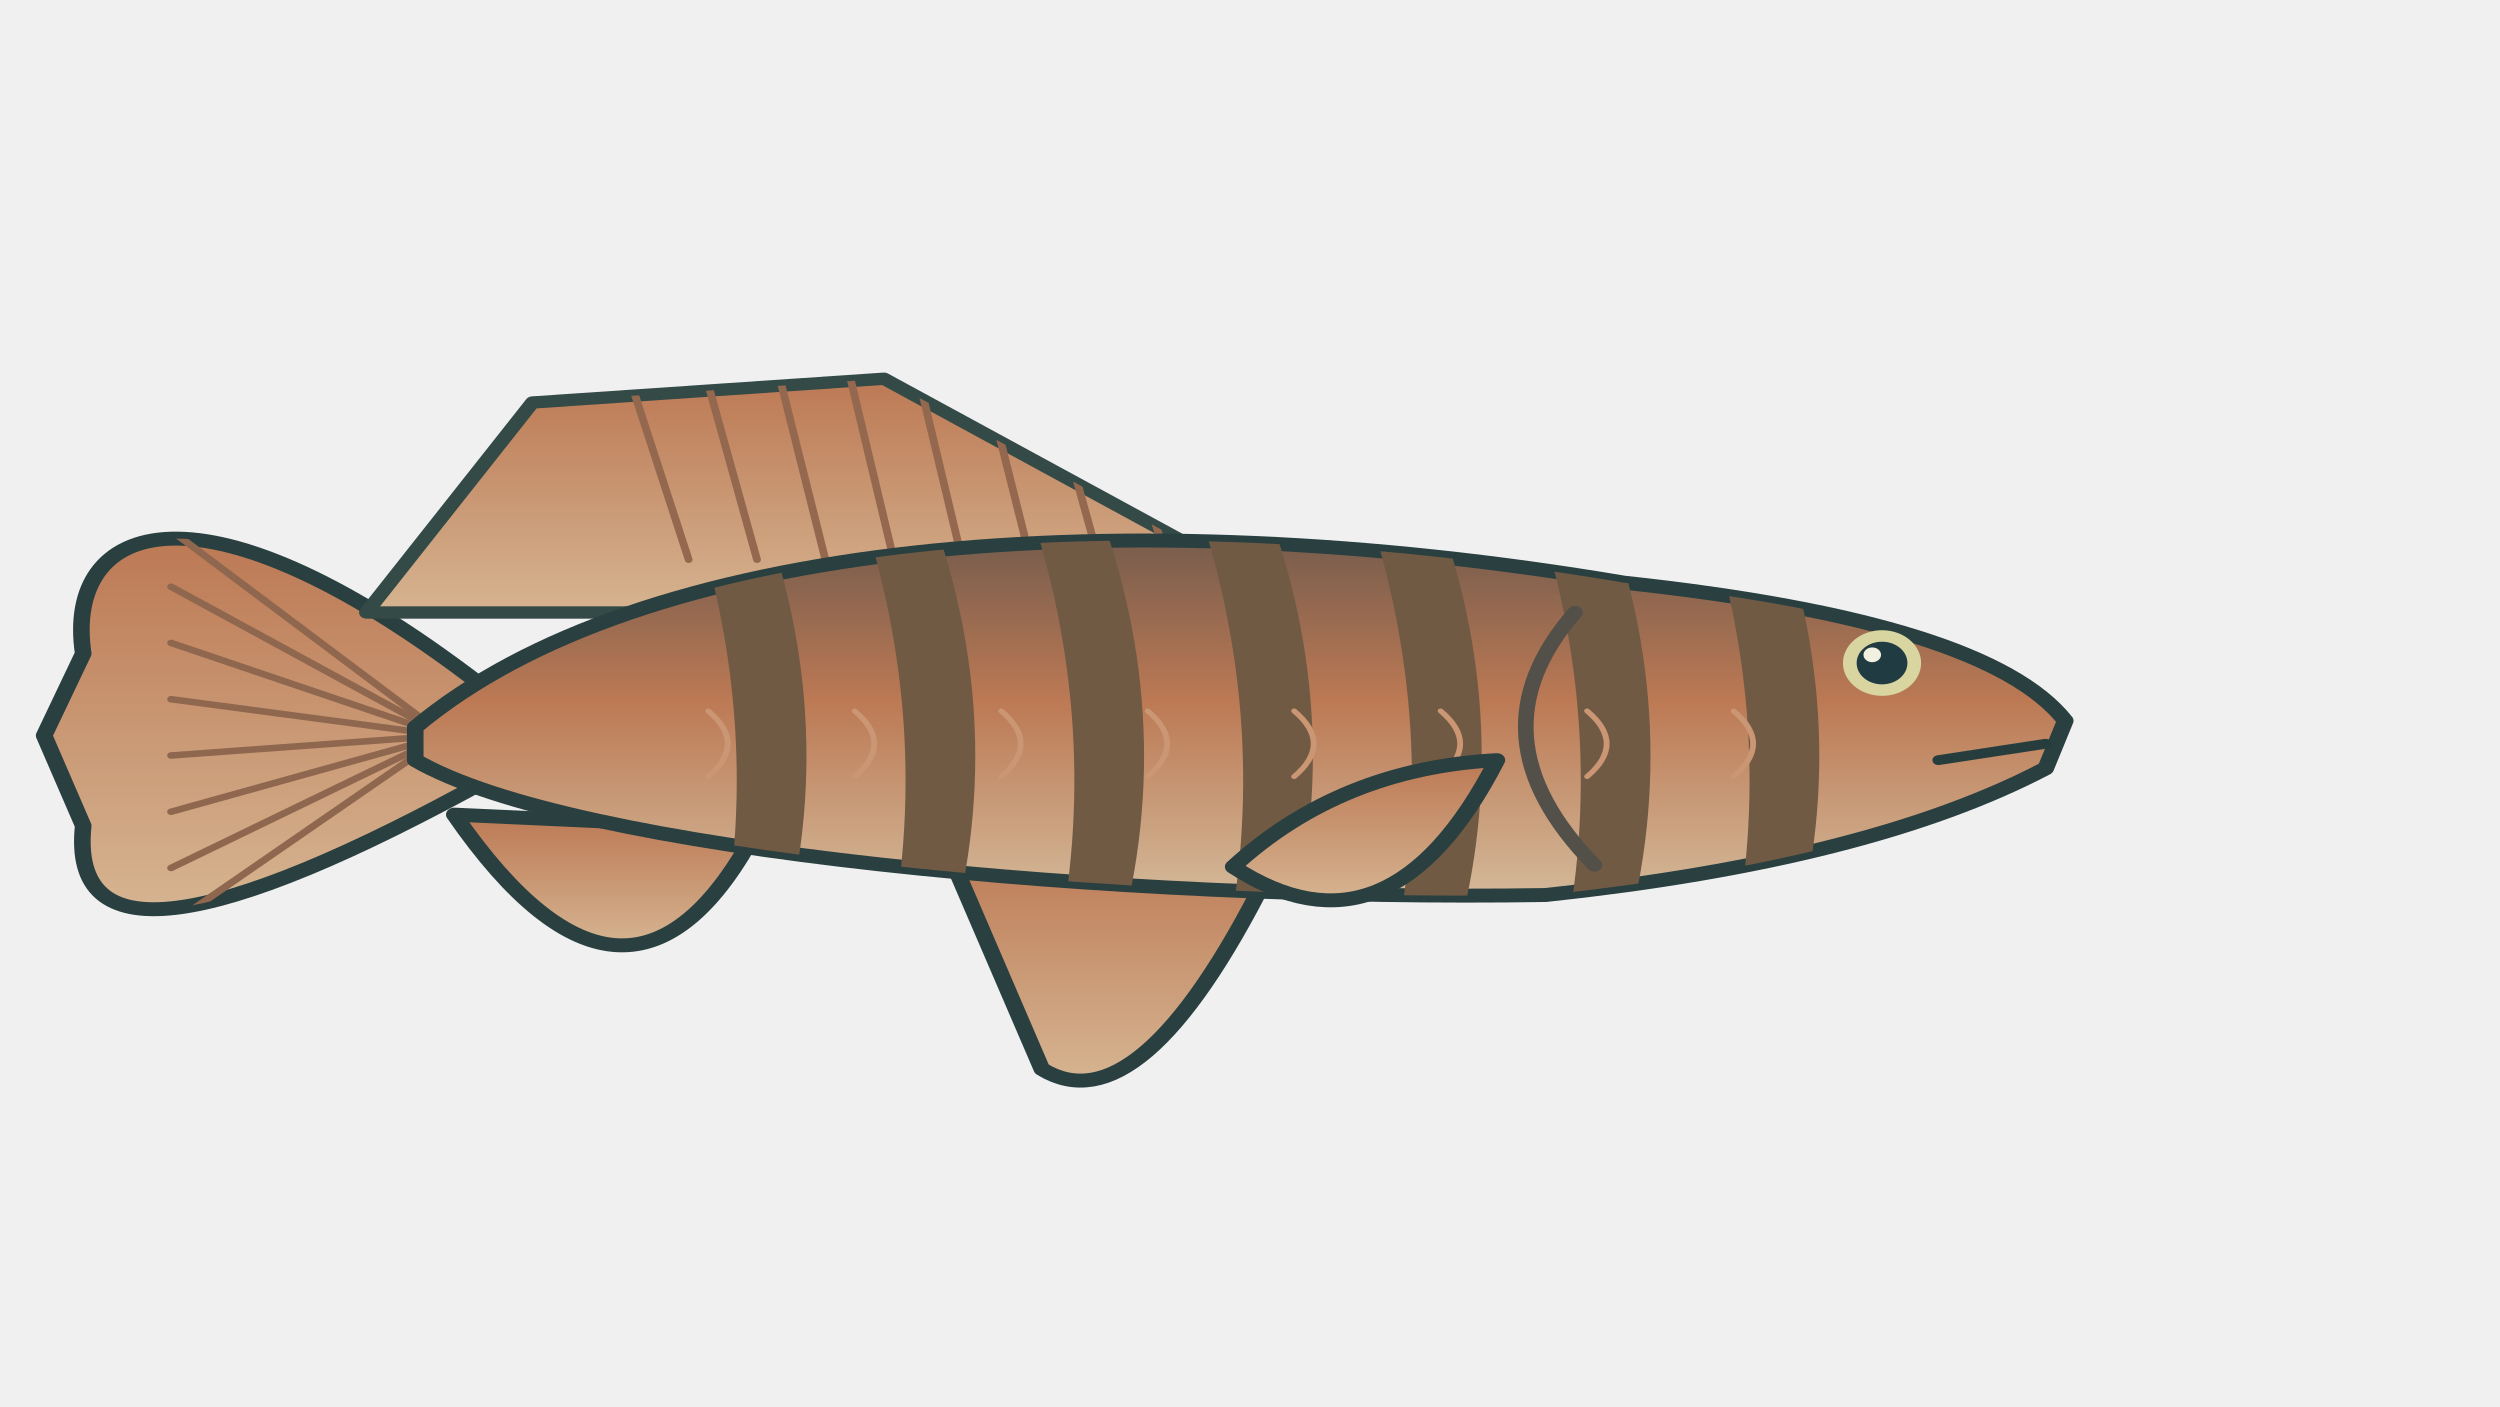
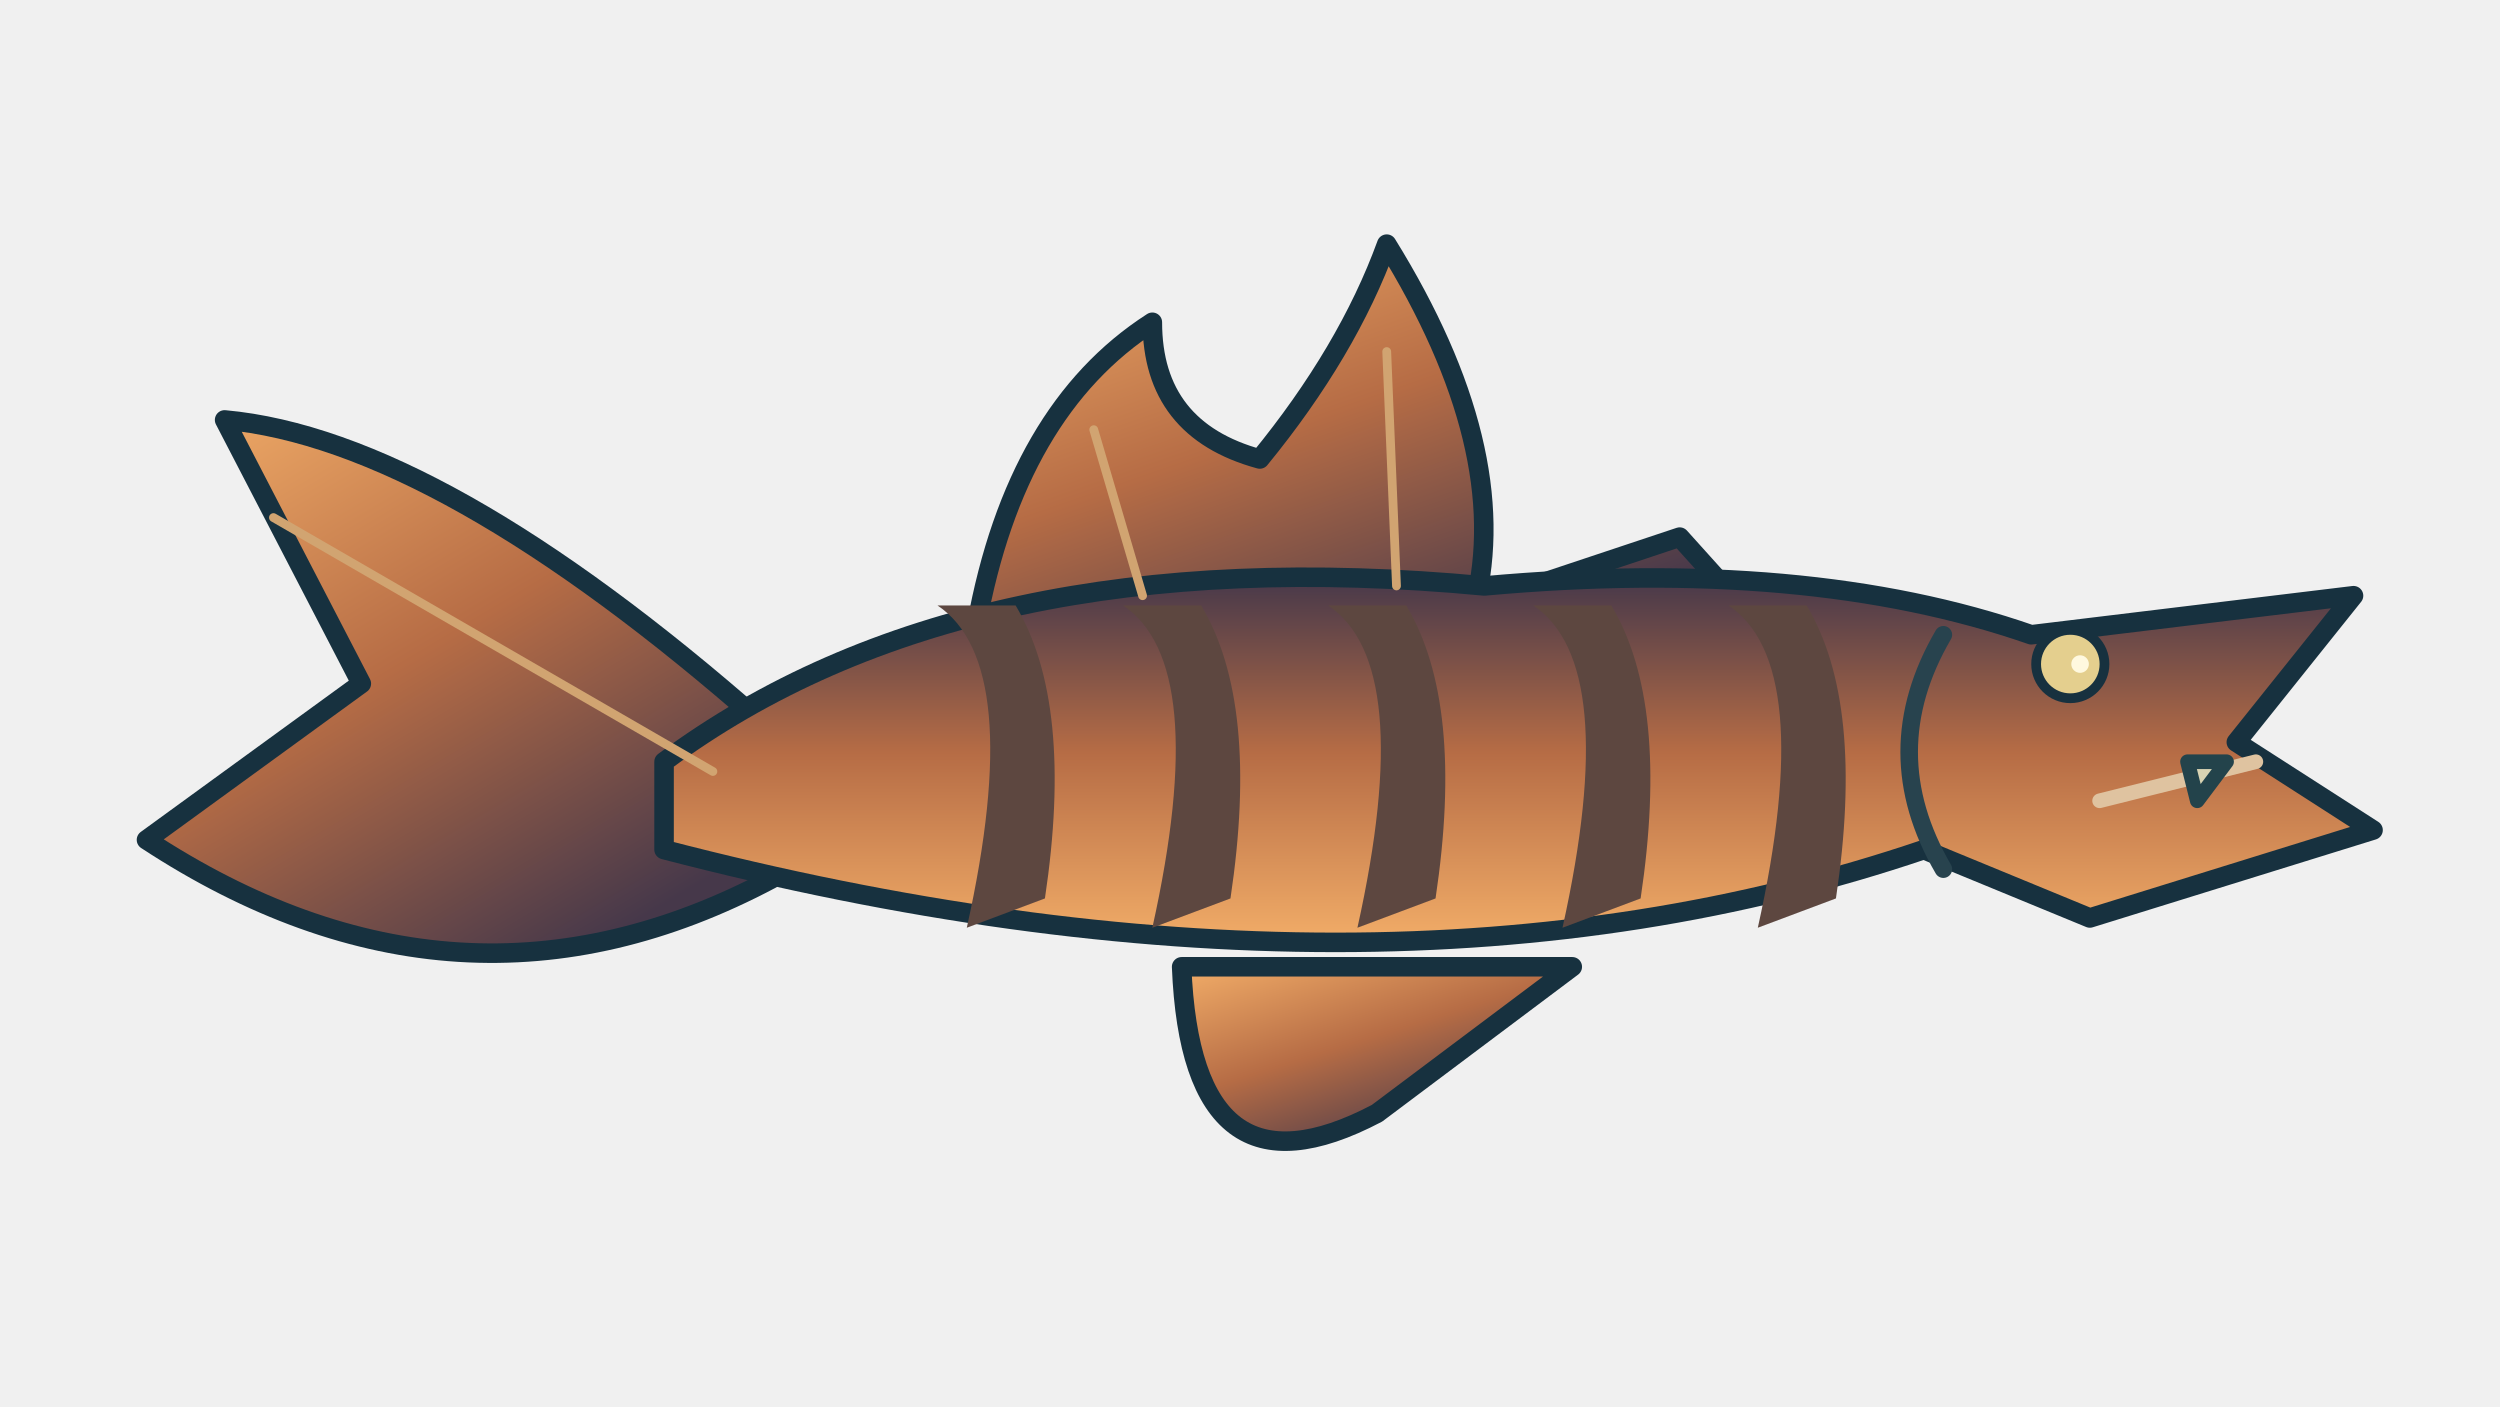
<svg xmlns="http://www.w3.org/2000/svg" width="256" height="144" viewBox="0 0 256 144">
  <defs>
-     <linearGradient id="body" x2="0" y2="1">
-       <stop stop-color="#785d4d" />
-       <stop offset=".45" stop-color="#bc7954" />
-       <stop offset="1" stop-color="#d3b898" />
+     <linearGradient id="body" x1="0" y1="0" x2="0" y2="1">
+       <stop stop-color="#46384a" />
+       <stop offset=".48" stop-color="#b66c45" />
+       <stop offset="1" stop-color="#f2ad68" />
    </linearGradient>
-     <linearGradient id="fin" x2="0" y2="1">
-       <stop stop-color="#bc7954" />
-       <stop offset="1" stop-color="#d6b491" />
+     <linearGradient id="fin" x1="0" y1="0" x2=".7" y2="1">
+       <stop stop-color="#f2ad68" />
+       <stop offset=".5" stop-color="#b66c45" />
+       <stop offset="1" stop-color="#46384a" />
    </linearGradient>
-     <clipPath id="bodyclip">
-       <path d="M 42.52 72 C 65.52 49.04 114.68 44.00 166.28 54.36 Q 203.48 59.12 211.48 71.20 L 209.48 77.00 Q 191.48 88.24 158.28 92.44 C 114.68 93.28 58.52 87.12 42.52 76 Z" />
-     </clipPath>
  </defs>
-   <g transform="translate(0 14) scale(1 .84)">
-     <defs>
-       <clipPath id="tailclip">
-         <path d="M 50.52 68 C 20.52 40 6.52 47 8.52 63 L 4.52 73 L 8.52 84 Q 6.52 107 50.52 78 Z" fill="#fff" stroke="none" stroke-width="0" stroke-linejoin="round" stroke-linecap="round" />
-       </clipPath>
-     </defs>
-     <path d="M 50.52 68 C 20.52 40 6.52 47 8.52 63 L 4.52 73 L 8.52 84 Q 6.52 107 50.52 78 Z" fill="url(#fin)" stroke="#293f40" stroke-width="1.7" stroke-linejoin="round" stroke-linecap="round" />
-     <defs>
-       <clipPath id="dorsalclip">
-         <path d="M37.52 58.00 L54.52 32.40 L90.52 29.50 L134.52 58.00Z" fill="#fff" stroke="none" stroke-width="0" stroke-linejoin="round" stroke-linecap="round" />
-       </clipPath>
-     </defs>
-     <path d="M37.52 58.00 L54.52 32.40 L90.52 29.50 L134.52 58.00Z" fill="url(#fin)" stroke="#334a47" stroke-width="1.5" stroke-linejoin="round" stroke-linecap="round" />
-     <path d="M 129.68 90.20 Q 116.68 121.00 106.68 113.65 L 96.68 86.00 Z" fill="url(#fin)" stroke="#293f40" stroke-width="1.7" stroke-linejoin="round" stroke-linecap="round" />
-     <path d="M 77.52 84.32 Q 64.52 113.65 46.52 82.64 Z" fill="url(#fin)" stroke="#293f40" stroke-width="1.7" stroke-linejoin="round" stroke-linecap="round" />
-     <path d="M 45.52 73 L 17.52 48.00" fill="none" stroke="#8f674f" stroke-width="0.8" stroke-linejoin="round" stroke-linecap="round" clip-path="url(#tailclip)" />
-     <path d="M 45.52 73 L 17.52 54.86" fill="none" stroke="#8f674f" stroke-width="0.8" stroke-linejoin="round" stroke-linecap="round" clip-path="url(#tailclip)" />
-     <path d="M 45.52 73 L 17.52 61.71" fill="none" stroke="#8f674f" stroke-width="0.8" stroke-linejoin="round" stroke-linecap="round" clip-path="url(#tailclip)" />
-     <path d="M 45.52 73 L 17.52 68.57" fill="none" stroke="#8f674f" stroke-width="0.8" stroke-linejoin="round" stroke-linecap="round" clip-path="url(#tailclip)" />
-     <path d="M 45.52 73 L 17.52 75.43" fill="none" stroke="#8f674f" stroke-width="0.8" stroke-linejoin="round" stroke-linecap="round" clip-path="url(#tailclip)" />
-     <path d="M 45.52 73 L 17.52 82.29" fill="none" stroke="#8f674f" stroke-width="0.8" stroke-linejoin="round" stroke-linecap="round" clip-path="url(#tailclip)" />
-     <path d="M 45.52 73 L 17.52 89.14" fill="none" stroke="#8f674f" stroke-width="0.8" stroke-linejoin="round" stroke-linecap="round" clip-path="url(#tailclip)" />
-     <path d="M 45.52 73 L 17.52 96.00" fill="none" stroke="#8f674f" stroke-width="0.8" stroke-linejoin="round" stroke-linecap="round" clip-path="url(#tailclip)" />
-     <path d="M 70.52 51.56 L 63.52 25.99" fill="none" stroke="#94684e" stroke-width="0.8" stroke-linejoin="round" stroke-linecap="round" clip-path="url(#dorsalclip)" />
-     <path d="M 77.52 51.56 L 70.52 21.63" fill="none" stroke="#94684e" stroke-width="0.8" stroke-linejoin="round" stroke-linecap="round" clip-path="url(#dorsalclip)" />
-     <path d="M 84.52 51.56 L 77.52 18.39" fill="none" stroke="#94684e" stroke-width="0.8" stroke-linejoin="round" stroke-linecap="round" clip-path="url(#dorsalclip)" />
-     <path d="M 91.52 51.56 L 84.52 16.67" fill="none" stroke="#94684e" stroke-width="0.8" stroke-linejoin="round" stroke-linecap="round" clip-path="url(#dorsalclip)" />
-     <path d="M 98.52 51.56 L 91.52 16.67" fill="none" stroke="#94684e" stroke-width="0.8" stroke-linejoin="round" stroke-linecap="round" clip-path="url(#dorsalclip)" />
-     <path d="M 105.52 51.56 L 98.52 18.39" fill="none" stroke="#94684e" stroke-width="0.8" stroke-linejoin="round" stroke-linecap="round" clip-path="url(#dorsalclip)" />
-     <path d="M 112.52 51.56 L 105.52 21.63" fill="none" stroke="#94684e" stroke-width="0.8" stroke-linejoin="round" stroke-linecap="round" clip-path="url(#dorsalclip)" />
-     <path d="M 119.52 51.56 L 112.52 25.99" fill="none" stroke="#94684e" stroke-width="0.8" stroke-linejoin="round" stroke-linecap="round" clip-path="url(#dorsalclip)" />
-     <path d="M 42.52 72 C 65.52 49.04 114.68 44.00 166.28 54.36 Q 203.48 59.12 211.48 71.20 L 209.48 77.00 Q 191.48 88.24 158.28 92.44 C 114.68 93.28 58.52 87.12 42.52 76 Z" fill="url(#body)" stroke="#293f40" stroke-width="1.7" stroke-linejoin="round" stroke-linecap="round" />
-     <g clip-path="url(#bodyclip)">
-       <path d="M 70.52 44.0 Q 78.52 72 73.52 100.0 L 79.52 100.0 Q 86.52 72 77.52 44.0Z" fill="#705a44" stroke="none" stroke-width="0" stroke-linejoin="round" stroke-linecap="round" />
-       <path d="M 87.806 44.0 Q 95.806 72 90.806 100.0 L 96.806 100.0 Q 103.806 72 94.806 44.0Z" fill="#705a44" stroke="none" stroke-width="0" stroke-linejoin="round" stroke-linecap="round" />
-       <path d="M 105.091 44.0 Q 113.091 72 108.091 100.0 L 114.091 100.0 Q 121.091 72 112.091 44.0Z" fill="#705a44" stroke="none" stroke-width="0" stroke-linejoin="round" stroke-linecap="round" />
-       <path d="M 122.377 44.0 Q 130.377 72 125.377 100.0 L 131.377 100.0 Q 138.377 72 129.377 44.0Z" fill="#705a44" stroke="none" stroke-width="0" stroke-linejoin="round" stroke-linecap="round" />
-       <path d="M 139.663 44.0 Q 147.663 72 142.663 100.0 L 148.663 100.0 Q 155.663 72 146.663 44.0Z" fill="#705a44" stroke="none" stroke-width="0" stroke-linejoin="round" stroke-linecap="round" />
-       <path d="M 156.949 44.0 Q 164.949 72 159.949 100.0 L 165.949 100.0 Q 172.949 72 163.949 44.0Z" fill="#705a44" stroke="none" stroke-width="0" stroke-linejoin="round" stroke-linecap="round" />
-       <path d="M 174.234 44.0 Q 182.234 72 177.234 100.0 L 183.234 100.0 Q 190.234 72 181.234 44.0Z" fill="#705a44" stroke="none" stroke-width="0" stroke-linejoin="round" stroke-linecap="round" />
-       <path d="M 72.52 70 q 4 4 0 8" fill="none" stroke="#ca9673" stroke-width="0.6" stroke-linejoin="round" stroke-linecap="round" />
-       <path d="M 87.52 70 q 4 4 0 8" fill="none" stroke="#ca9673" stroke-width="0.6" stroke-linejoin="round" stroke-linecap="round" />
-       <path d="M 102.52 70 q 4 4 0 8" fill="none" stroke="#ca9673" stroke-width="0.6" stroke-linejoin="round" stroke-linecap="round" />
-       <path d="M 117.52 70 q 4 4 0 8" fill="none" stroke="#ca9673" stroke-width="0.6" stroke-linejoin="round" stroke-linecap="round" />
-       <path d="M 132.52 70 q 4 4 0 8" fill="none" stroke="#ca9673" stroke-width="0.6" stroke-linejoin="round" stroke-linecap="round" />
-       <path d="M 147.52 70 q 4 4 0 8" fill="none" stroke="#ca9673" stroke-width="0.6" stroke-linejoin="round" stroke-linecap="round" />
-       <path d="M 162.52 70 q 4 4 0 8" fill="none" stroke="#ca9673" stroke-width="0.6" stroke-linejoin="round" stroke-linecap="round" />
-       <path d="M 177.52 70 q 4 4 0 8" fill="none" stroke="#ca9673" stroke-width="0.6" stroke-linejoin="round" stroke-linecap="round" />
-     </g>
-     <path d="M 161.28 58.00 Q 150.28 73 163.28 88.80" fill="none" stroke="#525048" stroke-width="1.6" stroke-linejoin="round" stroke-linecap="round" />
-     <path d="M 153.28 76 Q 142.28 101.45 126.28 89 Q 137.28 77 153.28 76Z" fill="url(#fin)" stroke="#293f40" stroke-width="1.7" stroke-linejoin="round" stroke-linecap="round" />
-     <path d="M 209.48 74 l -11 2" fill="none" stroke="#273d3d" stroke-width="1.2" stroke-linejoin="round" stroke-linecap="round" />
-     <circle cx="192.72" cy="64.16" r="4.00" fill="#d9d5a0" />
-     <circle cx="192.72" cy="64.16" r="2.60" fill="#213b42" />
-     <circle cx="191.72" cy="63.16" r="0.90" fill="#f2f1df" />
-   </g>
+   <path d="M78 74 Q45 45 23 43 L37 70 L15 86 Q47 107 79 90 Z" fill="url(#fin)" stroke="#17313f" stroke-width="2" stroke-linejoin="round" stroke-linecap="round" />
+   <path d="M100 64 Q104 42 118 33 Q118 44 129 47 Q138 36 142 25 Q155 46 151 62 L172 55 L181 65 Z" fill="url(#fin)" stroke="#17313f" stroke-width="2" stroke-linejoin="round" stroke-linecap="round" />
+   <path d="M121 99 Q122 124 141 114 L161 99 Z" fill="url(#fin)" stroke="#17313f" stroke-width="2" stroke-linejoin="round" stroke-linecap="round" />
+   <path d="M68 78 Q99 55 152 60 Q185 57 208 65 L241 61 L229 76 L243 85 L214 94 L197 87 Q141 106 68 87 Z" fill="url(#body)" stroke="#17313f" stroke-width="2" stroke-linejoin="round" stroke-linecap="round" />
+   <path d="M96 62 q 9 6 3 33 l 8 -3 q 3 -20 -3 -30 Z" fill="#5d4740" stroke="none" stroke-width="0" stroke-linejoin="round" stroke-linecap="round" />
+   <path d="M115 62 q 9 6 3 33 l 8 -3 q 3 -20 -3 -30 Z" fill="#5d4740" stroke="none" stroke-width="0" stroke-linejoin="round" stroke-linecap="round" />
+   <path d="M136 62 q 9 6 3 33 l 8 -3 q 3 -20 -3 -30 Z" fill="#5d4740" stroke="none" stroke-width="0" stroke-linejoin="round" stroke-linecap="round" />
+   <path d="M157 62 q 9 6 3 33 l 8 -3 q 3 -20 -3 -30 Z" fill="#5d4740" stroke="none" stroke-width="0" stroke-linejoin="round" stroke-linecap="round" />
+   <path d="M177 62 q 9 6 3 33 l 8 -3 q 3 -20 -3 -30 Z" fill="#5d4740" stroke="none" stroke-width="0" stroke-linejoin="round" stroke-linecap="round" />
+   <path d="M199 65 q-7 12 0 24" fill="none" stroke="#28434e" stroke-width="1.8" stroke-linejoin="round" stroke-linecap="round" />
+   <circle cx="212" cy="68" r="4" fill="#17313f" />
+   <circle cx="212" cy="68" r="3" fill="#e4cf8e" />
+   <circle cx="213" cy="68" r="0.9" fill="#fff9df" />
+   <path d="M215 82 L231 78" fill="none" stroke="#dfc3a0" stroke-width="1.5" stroke-linejoin="round" stroke-linecap="round" />
+   <path d="M224.0 78.0 L228.0 78.0 L225.0 82.0 Z" fill="#d9d4b3" stroke="#23434b" stroke-width="1.5" stroke-linejoin="round" stroke-linecap="round" />
+   <path d="M112 44 L117 61" fill="none" stroke="#d1a471" stroke-width="0.9" stroke-linejoin="round" stroke-linecap="round" />
+   <path d="M142 36 L143 60" fill="none" stroke="#d1a471" stroke-width="0.9" stroke-linejoin="round" stroke-linecap="round" />
+   <path d="M28 53 L73 79" fill="none" stroke="#d1a471" stroke-width="0.9" stroke-linejoin="round" stroke-linecap="round" />
</svg>
